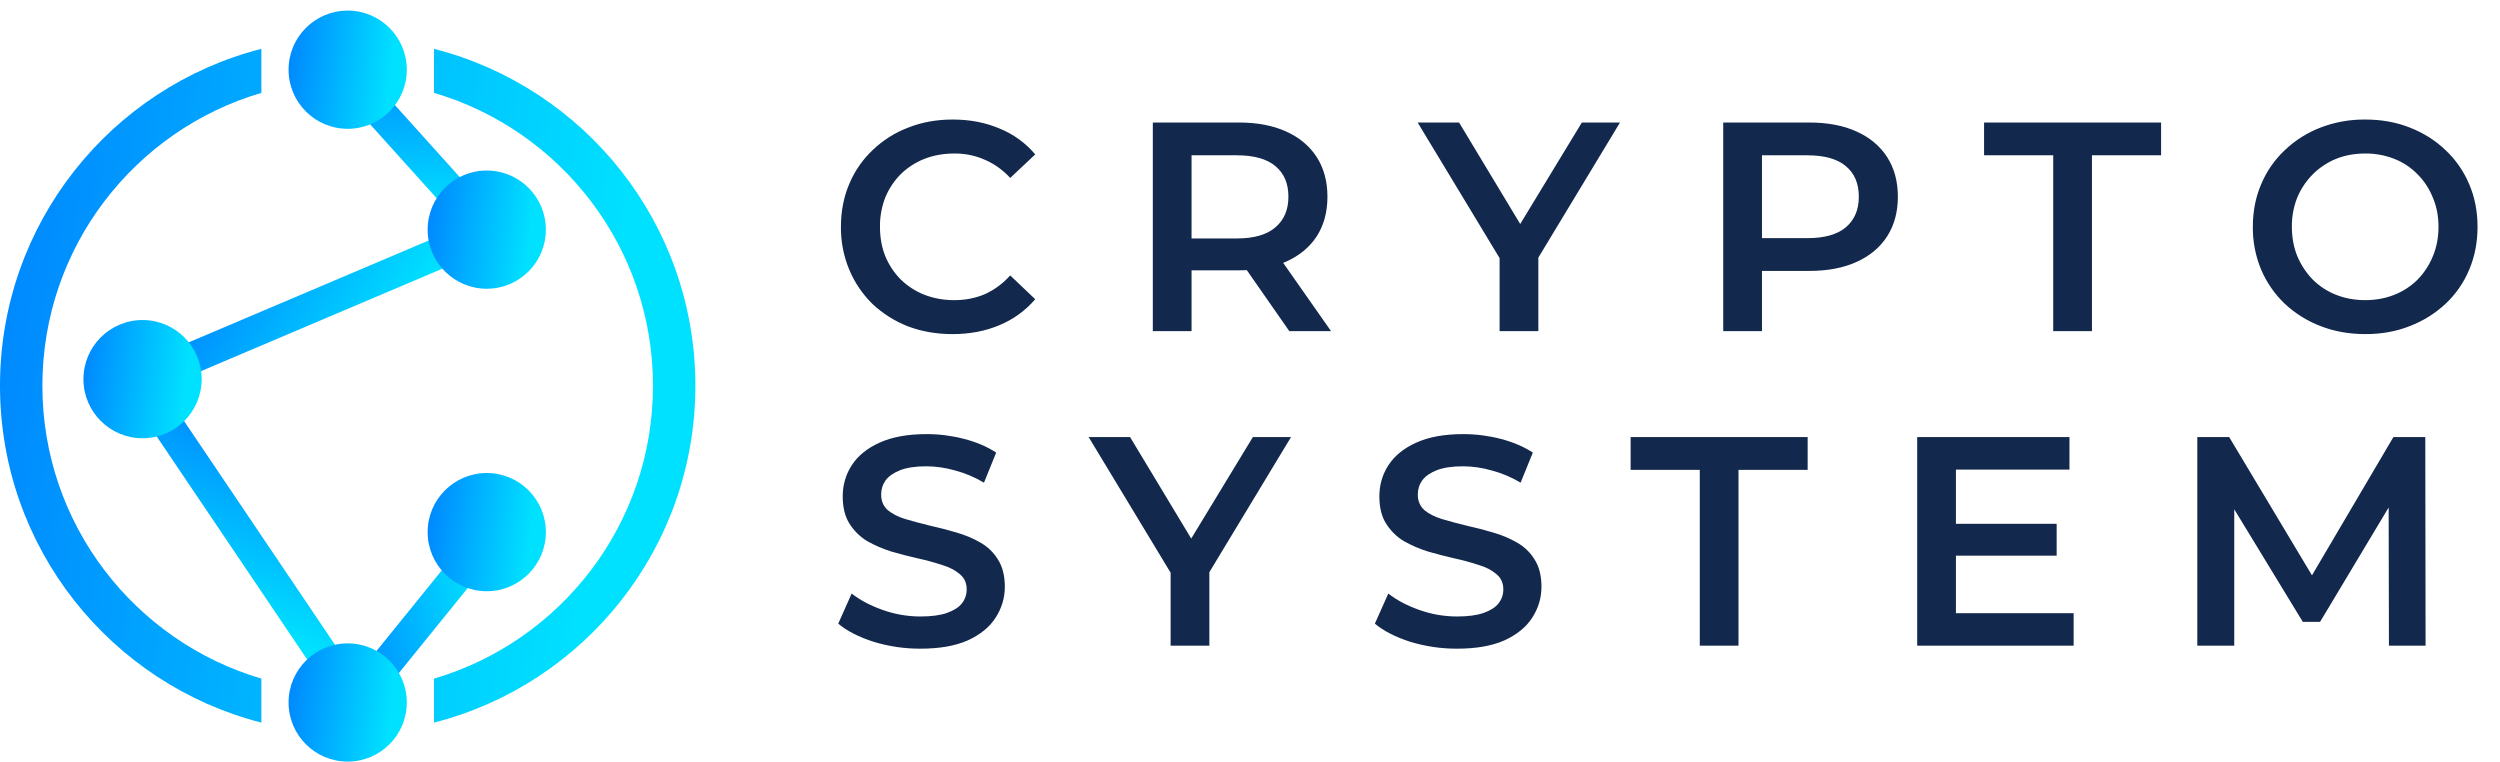
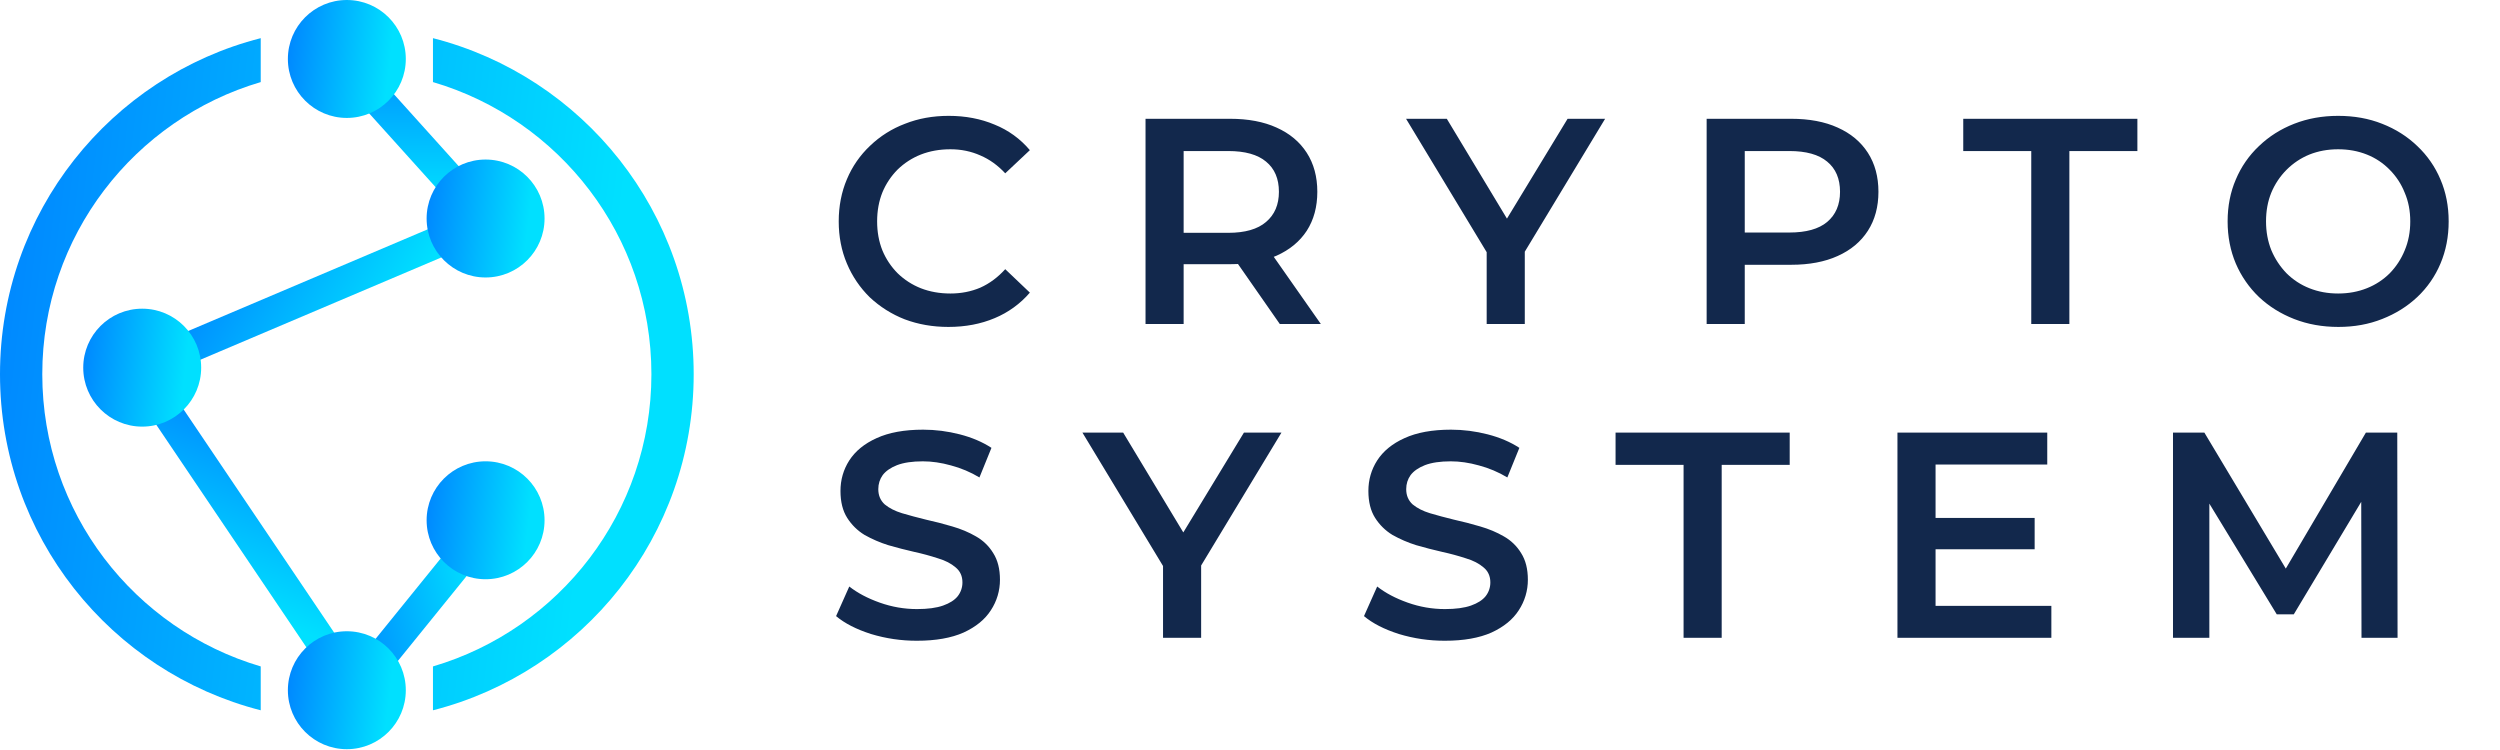
- <svg xmlns="http://www.w3.org/2000/svg" width="151" height="46" fill="none">
-   <path fill-rule="evenodd" clip-rule="evenodd" d="M26.214 2.95C35.291 5.268 42 13.499 42 23.298c0 9.798-6.709 18.03-15.786 20.347V40.99c7.644-2.25 13.226-9.318 13.226-17.691S33.858 7.856 26.214 5.609V2.95ZM15.786 43.645C6.709 41.327 0 33.096 0 23.298c0-9.8 6.71-18.03 15.786-20.348v2.66C8.142 7.855 2.56 14.924 2.56 23.297s5.582 15.44 13.226 17.691v2.656Z" fill="url(#a)" />
-   <path transform="rotate(-23 8.46 21.925)" fill="url(#b)" d="M8.46 21.925h22.68v1.89H8.46z" />
-   <path transform="rotate(48 20.827 2.987)" fill="url(#c)" d="M20.827 2.987h14.354v1.89H20.827z" />
-   <path transform="rotate(56 9.127 22.48)" fill="url(#d)" d="M9.127 22.48h22.68v1.89H9.127z" />
-   <path transform="rotate(-51 21 41.468)" fill="url(#e)" d="M21 41.468h12.183v1.89H21z" />
-   <circle cx="29.4" cy="13.87" r="3.57" fill="url(#f)" />
-   <circle cx="29.4" cy="32.14" r="3.57" fill="url(#g)" />
-   <circle cx="8.61" cy="22.9" r="3.57" fill="url(#h)" />
-   <circle cx="21" cy="42.43" r="3.57" fill="url(#i)" />
-   <circle cx="21" cy="4.21" r="3.57" fill="url(#j)" />
-   <path fill="#12284C" d="M57.524 20.18c-.96 0-1.854-.156-2.682-.468a6.697 6.697 0 0 1-2.142-1.35 6.325 6.325 0 0 1-1.404-2.07 6.569 6.569 0 0 1-.504-2.592c0-.936.168-1.8.504-2.592a6.003 6.003 0 0 1 1.422-2.052 6.307 6.307 0 0 1 2.142-1.35c.816-.324 1.71-.486 2.682-.486 1.032 0 1.974.18 2.826.54.852.348 1.572.87 2.16 1.566l-1.512 1.422a4.464 4.464 0 0 0-1.53-1.098 4.449 4.449 0 0 0-1.836-.378c-.66 0-1.266.108-1.818.324a4.327 4.327 0 0 0-1.422.918 4.361 4.361 0 0 0-.936 1.404 4.757 4.757 0 0 0-.324 1.782c0 .648.108 1.242.324 1.782.228.54.54 1.008.936 1.404.408.396.882.702 1.422.918a4.948 4.948 0 0 0 1.818.324c.66 0 1.272-.12 1.836-.36a4.58 4.58 0 0 0 1.53-1.134l1.512 1.44a5.764 5.764 0 0 1-2.16 1.566c-.852.36-1.8.54-2.844.54ZM69.63 20V7.4h5.184c1.116 0 2.07.18 2.862.54.804.36 1.422.876 1.854 1.548.432.672.648 1.47.648 2.394 0 .924-.216 1.722-.648 2.394-.432.66-1.05 1.17-1.854 1.53-.792.348-1.746.522-2.862.522h-3.888l1.044-1.062V20h-2.34Zm8.244 0-3.186-4.572h2.502L80.394 20h-2.52Zm-5.904-4.482-1.044-1.116h3.78c1.032 0 1.806-.222 2.322-.666.528-.444.792-1.062.792-1.854 0-.804-.264-1.422-.792-1.854-.516-.432-1.29-.648-2.322-.648h-3.78l1.044-1.152v7.29ZM90.576 20v-4.986l.522 1.44L85.626 7.4h2.502l4.392 7.29h-1.404l4.428-7.29h2.304l-5.472 9.054.54-1.44V20h-2.34Zm13.507 0V7.4h5.184c1.116 0 2.07.18 2.862.54.804.36 1.422.876 1.854 1.548.432.672.648 1.47.648 2.394 0 .924-.216 1.722-.648 2.394-.432.672-1.05 1.188-1.854 1.548-.792.36-1.746.54-2.862.54h-3.888l1.044-1.098V20h-2.34Zm2.34-4.482-1.044-1.134h3.78c1.032 0 1.806-.216 2.322-.648.528-.444.792-1.062.792-1.854 0-.804-.264-1.422-.792-1.854-.516-.432-1.29-.648-2.322-.648h-3.78l1.044-1.152v7.29ZM124.014 20V9.38h-4.176V7.4h10.692v1.98h-4.176V20h-2.34Zm18.861.18c-.984 0-1.89-.162-2.718-.486a6.65 6.65 0 0 1-2.16-1.35 6.242 6.242 0 0 1-1.422-2.052 6.569 6.569 0 0 1-.504-2.592c0-.936.168-1.794.504-2.574a6.003 6.003 0 0 1 1.422-2.052 6.498 6.498 0 0 1 2.16-1.368 7.345 7.345 0 0 1 2.7-.486c.984 0 1.884.162 2.7.486.828.324 1.548.78 2.16 1.368a6.003 6.003 0 0 1 1.422 2.052c.336.78.504 1.638.504 2.574 0 .936-.168 1.8-.504 2.592a6.003 6.003 0 0 1-1.422 2.052 6.65 6.65 0 0 1-2.16 1.35c-.816.324-1.71.486-2.682.486Zm-.018-2.052c.636 0 1.224-.108 1.764-.324a4.13 4.13 0 0 0 1.404-.918c.396-.408.702-.876.918-1.404.228-.54.342-1.134.342-1.782 0-.648-.114-1.236-.342-1.764a4.13 4.13 0 0 0-.918-1.404 4.005 4.005 0 0 0-1.404-.936 4.707 4.707 0 0 0-1.764-.324c-.636 0-1.224.108-1.764.324a4.236 4.236 0 0 0-1.404.936 4.361 4.361 0 0 0-.936 1.404 4.619 4.619 0 0 0-.324 1.764c0 .636.108 1.224.324 1.764.228.54.54 1.014.936 1.422a4.13 4.13 0 0 0 1.404.918c.54.216 1.128.324 1.764.324ZM55.598 39.18a9.585 9.585 0 0 1-2.826-.414c-.9-.288-1.614-.654-2.142-1.098l.81-1.818c.504.396 1.128.726 1.872.99a6.788 6.788 0 0 0 2.286.396c.66 0 1.194-.072 1.602-.216.408-.144.708-.336.9-.576.192-.252.288-.534.288-.846 0-.384-.138-.69-.414-.918-.276-.24-.636-.426-1.08-.558a14.758 14.758 0 0 0-1.458-.396 28.654 28.654 0 0 1-1.602-.414 7.632 7.632 0 0 1-1.458-.63 3.269 3.269 0 0 1-1.062-1.044c-.276-.432-.414-.984-.414-1.656 0-.684.18-1.308.54-1.872.372-.576.93-1.032 1.674-1.368.756-.348 1.71-.522 2.862-.522a8.97 8.97 0 0 1 2.25.288c.744.192 1.392.468 1.944.828l-.738 1.818a6.693 6.693 0 0 0-1.746-.738 6.404 6.404 0 0 0-1.728-.252c-.648 0-1.176.078-1.584.234-.396.156-.69.36-.882.612-.18.252-.27.54-.27.864 0 .384.132.696.396.936.276.228.63.408 1.062.54.444.132.936.264 1.476.396.54.12 1.074.258 1.602.414.54.156 1.026.36 1.458.612.444.252.798.594 1.062 1.026.276.432.414.978.414 1.638 0 .672-.186 1.296-.558 1.872-.36.564-.918 1.02-1.674 1.368-.756.336-1.71.504-2.862.504ZM70.705 39v-4.986l.522 1.44-5.472-9.054h2.502l4.392 7.29h-1.404l4.428-7.29h2.304l-5.472 9.054.54-1.44V39h-2.34Zm17.306.18a9.585 9.585 0 0 1-2.826-.414c-.9-.288-1.614-.654-2.142-1.098l.81-1.818c.504.396 1.128.726 1.872.99a6.788 6.788 0 0 0 2.286.396c.66 0 1.194-.072 1.602-.216.408-.144.708-.336.9-.576.192-.252.288-.534.288-.846 0-.384-.138-.69-.414-.918-.276-.24-.636-.426-1.08-.558a14.758 14.758 0 0 0-1.458-.396 28.654 28.654 0 0 1-1.602-.414 7.632 7.632 0 0 1-1.458-.63 3.269 3.269 0 0 1-1.062-1.044c-.276-.432-.414-.984-.414-1.656 0-.684.18-1.308.54-1.872.372-.576.93-1.032 1.674-1.368.756-.348 1.71-.522 2.862-.522a8.97 8.97 0 0 1 2.25.288c.744.192 1.392.468 1.944.828l-.738 1.818a6.693 6.693 0 0 0-1.746-.738 6.404 6.404 0 0 0-1.728-.252c-.648 0-1.176.078-1.584.234-.396.156-.69.36-.882.612-.18.252-.27.54-.27.864 0 .384.132.696.396.936.276.228.63.408 1.062.54.444.132.936.264 1.476.396.54.12 1.074.258 1.602.414.54.156 1.026.36 1.458.612.444.252.798.594 1.062 1.026.276.432.414.978.414 1.638 0 .672-.186 1.296-.558 1.872-.36.564-.918 1.02-1.674 1.368-.756.336-1.71.504-2.862.504Zm14.655-.18V28.38H98.49V26.4h10.692v1.98h-4.176V39h-2.34Zm15.292-7.362h6.264v1.926h-6.264v-1.926Zm.18 5.4h7.11V39h-9.45V26.4h9.198v1.962h-6.858v8.676ZM132.717 39V26.4h1.926l5.508 9.198h-1.008l5.418-9.198h1.926l.018 12.6h-2.214l-.018-9.126h.468l-4.608 7.686h-1.044l-4.68-7.686h.54V39h-2.232Z" />
+ <svg xmlns="http://www.w3.org/2000/svg" viewBox="0 0 307 92" fill="none">
+   <path fill-rule="evenodd" clip-rule="evenodd" d="M53.168 4.685c18.41 4.702 32.017 21.396 32.017 41.27 0 19.873-13.607 36.567-32.017 41.269v-5.387c15.504-4.565 26.825-18.9 26.825-35.883 0-16.982-11.321-31.318-26.825-35.875V4.685Zm-21.15 82.539C13.607 82.522 0 65.828 0 45.954 0 26.082 13.607 9.388 32.017 4.686v5.394C16.514 14.636 5.192 28.972 5.192 45.955c0 16.982 11.322 31.317 26.825 35.882v5.387Z" fill="url(#a)" />
+   <path transform="rotate(-23 17.16 43.171)" fill="url(#b)" d="M17.16 43.171h46v3.833h-46z" />
+   <path transform="rotate(48 42.243 4.76)" fill="url(#c)" d="M42.243 4.761h29.114v3.833H42.243z" />
+   <path transform="rotate(56 18.511 44.296)" fill="url(#d)" d="M18.511 44.296h46v3.833h-46z" />
+   <path transform="rotate(-51 42.593 82.808)" fill="url(#e)" d="M42.593 82.808h24.71v3.833h-24.71z" />
+   <circle cx="59.63" cy="26.833" r="7.241" fill="url(#f)" />
+   <circle cx="59.63" cy="63.889" r="7.241" fill="url(#g)" />
+   <circle cx="17.463" cy="45.148" r="7.241" fill="url(#h)" />
+   <circle cx="42.592" cy="84.759" r="7.241" fill="url(#i)" />
+   <circle cx="42.592" cy="7.241" r="7.241" fill="url(#j)" />
+   <path d="M116.459 40.147c-1.92 0-3.708-.312-5.364-.936a13.393 13.393 0 0 1-4.284-2.7 12.65 12.65 0 0 1-2.808-4.14c-.672-1.584-1.008-3.312-1.008-5.184 0-1.872.336-3.6 1.008-5.184a12.007 12.007 0 0 1 2.844-4.104 12.614 12.614 0 0 1 4.284-2.7c1.632-.648 3.42-.972 5.364-.972 2.064 0 3.948.36 5.652 1.08a11.03 11.03 0 0 1 4.32 3.132l-3.024 2.844c-.912-.984-1.932-1.716-3.06-2.196-1.128-.504-2.352-.756-3.672-.756-1.32 0-2.532.216-3.636.648a8.655 8.655 0 0 0-2.844 1.836 8.723 8.723 0 0 0-1.872 2.808c-.432 1.08-.648 2.268-.648 3.564 0 1.296.216 2.484.648 3.564a8.723 8.723 0 0 0 1.872 2.808 8.655 8.655 0 0 0 2.844 1.836c1.104.432 2.316.648 3.636.648 1.32 0 2.544-.24 3.672-.72 1.128-.504 2.148-1.26 3.06-2.268l3.024 2.88a11.528 11.528 0 0 1-4.32 3.132c-1.704.72-3.6 1.08-5.688 1.08Zm24.212-.36v-25.2h10.368c2.232 0 4.14.36 5.724 1.08 1.608.72 2.844 1.752 3.708 3.096.864 1.344 1.296 2.94 1.296 4.788 0 1.848-.432 3.444-1.296 4.788-.864 1.32-2.1 2.34-3.708 3.06-1.584.696-3.492 1.044-5.724 1.044h-7.776l2.088-2.124v9.468h-4.68Zm16.488 0-6.372-9.144h5.004l6.408 9.144h-5.04Zm-11.808-8.964-2.088-2.232h7.56c2.064 0 3.612-.444 4.644-1.332 1.056-.888 1.584-2.124 1.584-3.708 0-1.608-.528-2.844-1.584-3.708-1.032-.864-2.58-1.296-4.644-1.296h-7.56l2.088-2.304v14.58Zm37.213 8.964v-9.972l1.044 2.88-10.944-18.108h5.004l8.784 14.58h-2.808l8.856-14.58h4.608l-10.944 18.108 1.08-2.88v9.972h-4.68Zm27.012 0v-25.2h10.368c2.232 0 4.14.36 5.724 1.08 1.608.72 2.844 1.752 3.708 3.096.864 1.344 1.296 2.94 1.296 4.788 0 1.848-.432 3.444-1.296 4.788-.864 1.344-2.1 2.376-3.708 3.096-1.584.72-3.492 1.08-5.724 1.08h-7.776l2.088-2.196v9.468h-4.68Zm4.68-8.964-2.088-2.268h7.56c2.064 0 3.612-.432 4.644-1.296 1.056-.888 1.584-2.124 1.584-3.708 0-1.608-.528-2.844-1.584-3.708-1.032-.864-2.58-1.296-4.644-1.296h-7.56l2.088-2.304v14.58Zm35.183 8.964v-21.24h-8.352v-3.96h21.384v3.96h-8.352v21.24h-4.68Zm37.721.36c-1.968 0-3.78-.324-5.436-.972-1.656-.648-3.096-1.548-4.32-2.7a12.485 12.485 0 0 1-2.844-4.104c-.672-1.584-1.008-3.312-1.008-5.184 0-1.872.336-3.588 1.008-5.148a12.007 12.007 0 0 1 2.844-4.104c1.224-1.176 2.664-2.088 4.32-2.736 1.656-.648 3.456-.972 5.4-.972 1.968 0 3.768.324 5.4.972 1.656.648 3.096 1.56 4.32 2.736a12.007 12.007 0 0 1 2.844 4.104c.672 1.56 1.008 3.276 1.008 5.148 0 1.872-.336 3.6-1.008 5.184a12.007 12.007 0 0 1-2.844 4.104c-1.224 1.152-2.664 2.052-4.32 2.7-1.632.648-3.42.972-5.364.972Zm-.036-4.104c1.272 0 2.448-.216 3.528-.648a8.26 8.26 0 0 0 2.808-1.836 8.753 8.753 0 0 0 1.836-2.808c.456-1.08.684-2.268.684-3.564 0-1.296-.228-2.472-.684-3.528a8.26 8.26 0 0 0-1.836-2.808 8.011 8.011 0 0 0-2.808-1.872c-1.08-.432-2.256-.648-3.528-.648-1.272 0-2.448.216-3.528.648a8.472 8.472 0 0 0-2.808 1.872 8.723 8.723 0 0 0-1.872 2.808c-.432 1.056-.648 2.232-.648 3.528 0 1.272.216 2.448.648 3.528a9.154 9.154 0 0 0 1.872 2.844 8.26 8.26 0 0 0 2.808 1.836c1.08.432 2.256.648 3.528.648ZM112.607 78.683a19.17 19.17 0 0 1-5.652-.828c-1.8-.576-3.228-1.308-4.284-2.196l1.62-3.636c1.008.792 2.256 1.452 3.744 1.98 1.488.528 3.012.792 4.572.792 1.32 0 2.388-.144 3.204-.432.816-.288 1.416-.672 1.8-1.152a2.723 2.723 0 0 0 .576-1.692c0-.768-.276-1.38-.828-1.836-.552-.48-1.272-.852-2.16-1.116a29.515 29.515 0 0 0-2.916-.792 57.309 57.309 0 0 1-3.204-.828 15.265 15.265 0 0 1-2.916-1.26 6.538 6.538 0 0 1-2.124-2.088c-.552-.864-.828-1.968-.828-3.312 0-1.368.36-2.616 1.08-3.744.744-1.152 1.86-2.064 3.348-2.736 1.512-.696 3.42-1.044 5.724-1.044 1.512 0 3.012.192 4.5.576 1.488.384 2.784.936 3.888 1.656l-1.476 3.636a13.386 13.386 0 0 0-3.492-1.476c-1.2-.336-2.352-.504-3.456-.504-1.296 0-2.352.156-3.168.468-.792.312-1.38.72-1.764 1.224-.36.504-.54 1.08-.54 1.728 0 .768.264 1.392.792 1.872.552.456 1.26.816 2.124 1.08.888.264 1.872.528 2.952.792 1.08.24 2.148.516 3.204.828 1.08.312 2.052.72 2.916 1.224a5.807 5.807 0 0 1 2.124 2.052c.552.864.828 1.956.828 3.276a6.77 6.77 0 0 1-1.116 3.744c-.72 1.128-1.836 2.04-3.348 2.736-1.512.672-3.42 1.008-5.724 1.008Zm30.213-.36V68.35l1.044 2.88-10.944-18.108h5.004l8.784 14.58H143.9l8.856-14.58h4.608L146.42 71.23l1.08-2.88v9.972h-4.68Zm34.614.36a19.17 19.17 0 0 1-5.652-.828c-1.8-.576-3.228-1.308-4.284-2.196l1.62-3.636c1.008.792 2.256 1.452 3.744 1.98 1.488.528 3.012.792 4.572.792 1.32 0 2.388-.144 3.204-.432.816-.288 1.416-.672 1.8-1.152a2.723 2.723 0 0 0 .576-1.692c0-.768-.276-1.38-.828-1.836-.552-.48-1.272-.852-2.16-1.116a29.515 29.515 0 0 0-2.916-.792 57.309 57.309 0 0 1-3.204-.828 15.265 15.265 0 0 1-2.916-1.26 6.538 6.538 0 0 1-2.124-2.088c-.552-.864-.828-1.968-.828-3.312 0-1.368.36-2.616 1.08-3.744.744-1.152 1.86-2.064 3.348-2.736 1.512-.696 3.42-1.044 5.724-1.044 1.512 0 3.012.192 4.5.576 1.488.384 2.784.936 3.888 1.656l-1.476 3.636a13.386 13.386 0 0 0-3.492-1.476c-1.2-.336-2.352-.504-3.456-.504-1.296 0-2.352.156-3.168.468-.792.312-1.38.72-1.764 1.224-.36.504-.54 1.08-.54 1.728 0 .768.264 1.392.792 1.872.552.456 1.26.816 2.124 1.08.888.264 1.872.528 2.952.792 1.08.24 2.148.516 3.204.828 1.08.312 2.052.72 2.916 1.224a5.807 5.807 0 0 1 2.124 2.052c.552.864.828 1.956.828 3.276a6.77 6.77 0 0 1-1.116 3.744c-.72 1.128-1.836 2.04-3.348 2.736-1.512.672-3.42 1.008-5.724 1.008Zm29.309-.36v-21.24h-8.352v-3.96h21.384v3.96h-8.352v21.24h-4.68Zm30.584-14.724h12.528v3.852h-12.528v-3.852Zm.36 10.8h14.22v3.924h-18.9v-25.2h18.396v3.924h-13.716v17.352Zm29.157 3.924v-25.2h3.852l11.016 18.396h-2.016l10.836-18.396h3.852l.036 25.2h-4.428l-.036-18.252h.936l-9.216 15.372h-2.088l-9.36-15.372h1.08v18.252h-4.464Z" fill="#12284C" />
  <defs>
-     <linearGradient id="a" x1="32.344" y1="56.758" x2="-20.476" y2="50.26" gradientUnits="userSpaceOnUse">
+     <linearGradient id="a" x1="65.6" y1="113.82" x2="-41.53" y2="100.64" gradientUnits="userSpaceOnUse">
      <stop stop-color="#00E0FF" />
      <stop offset="1" stop-color="#0061FF" />
    </linearGradient>
-     <linearGradient id="b" x1="25.926" y1="24.424" x2="16.421" y2="10.828" gradientUnits="userSpaceOnUse">
+     <linearGradient id="b" x1="52.584" y1="48.24" x2="33.306" y2="20.663" gradientUnits="userSpaceOnUse">
      <stop stop-color="#00E0FF" />
      <stop offset="1" stop-color="#0061FF" />
    </linearGradient>
-     <linearGradient id="c" x1="31.881" y1="5.486" x2="21.811" y2="-3.631" gradientUnits="userSpaceOnUse">
+     <linearGradient id="c" x1="64.663" y1="9.829" x2="44.237" y2="-8.663" gradientUnits="userSpaceOnUse">
      <stop stop-color="#00E0FF" />
      <stop offset="1" stop-color="#0061FF" />
    </linearGradient>
-     <linearGradient id="d" x1="26.593" y1="24.979" x2="17.088" y2="11.383" gradientUnits="userSpaceOnUse">
+     <linearGradient id="d" x1="53.935" y1="49.365" x2="34.657" y2="21.788" gradientUnits="userSpaceOnUse">
      <stop stop-color="#00E0FF" />
      <stop offset="1" stop-color="#0061FF" />
    </linearGradient>
-     <linearGradient id="e" x1="30.382" y1="43.967" x2="20.603" y2="36.453" gradientUnits="userSpaceOnUse">
+     <linearGradient id="e" x1="61.621" y1="87.876" x2="41.787" y2="72.636" gradientUnits="userSpaceOnUse">
      <stop stop-color="#00E0FF" />
      <stop offset="1" stop-color="#0061FF" />
    </linearGradient>
-     <linearGradient id="f" x1="31.328" y1="19.741" x2="22.341" y2="18.669" gradientUnits="userSpaceOnUse">
+     <linearGradient id="f" x1="63.541" y1="38.74" x2="45.313" y2="36.567" gradientUnits="userSpaceOnUse">
      <stop stop-color="#00E0FF" />
      <stop offset="1" stop-color="#0061FF" />
    </linearGradient>
-     <linearGradient id="g" x1="31.328" y1="38.011" x2="22.341" y2="36.939" gradientUnits="userSpaceOnUse">
+     <linearGradient id="g" x1="63.541" y1="75.796" x2="45.313" y2="73.623" gradientUnits="userSpaceOnUse">
      <stop stop-color="#00E0FF" />
      <stop offset="1" stop-color="#0061FF" />
    </linearGradient>
-     <linearGradient id="h" x1="10.539" y1="28.771" x2="1.551" y2="27.699" gradientUnits="userSpaceOnUse">
+     <linearGradient id="h" x1="21.374" y1="57.055" x2="3.145" y2="54.882" gradientUnits="userSpaceOnUse">
      <stop stop-color="#00E0FF" />
      <stop offset="1" stop-color="#0061FF" />
    </linearGradient>
-     <linearGradient id="i" x1="22.929" y1="48.301" x2="13.941" y2="47.229" gradientUnits="userSpaceOnUse">
+     <linearGradient id="i" x1="46.504" y1="96.666" x2="28.275" y2="94.493" gradientUnits="userSpaceOnUse">
      <stop stop-color="#00E0FF" />
      <stop offset="1" stop-color="#0061FF" />
    </linearGradient>
-     <linearGradient id="j" x1="22.929" y1="10.081" x2="13.941" y2="9.009" gradientUnits="userSpaceOnUse">
+     <linearGradient id="j" x1="46.504" y1="19.148" x2="28.275" y2="16.975" gradientUnits="userSpaceOnUse">
      <stop stop-color="#00E0FF" />
      <stop offset="1" stop-color="#0061FF" />
    </linearGradient>
  </defs>
</svg>
